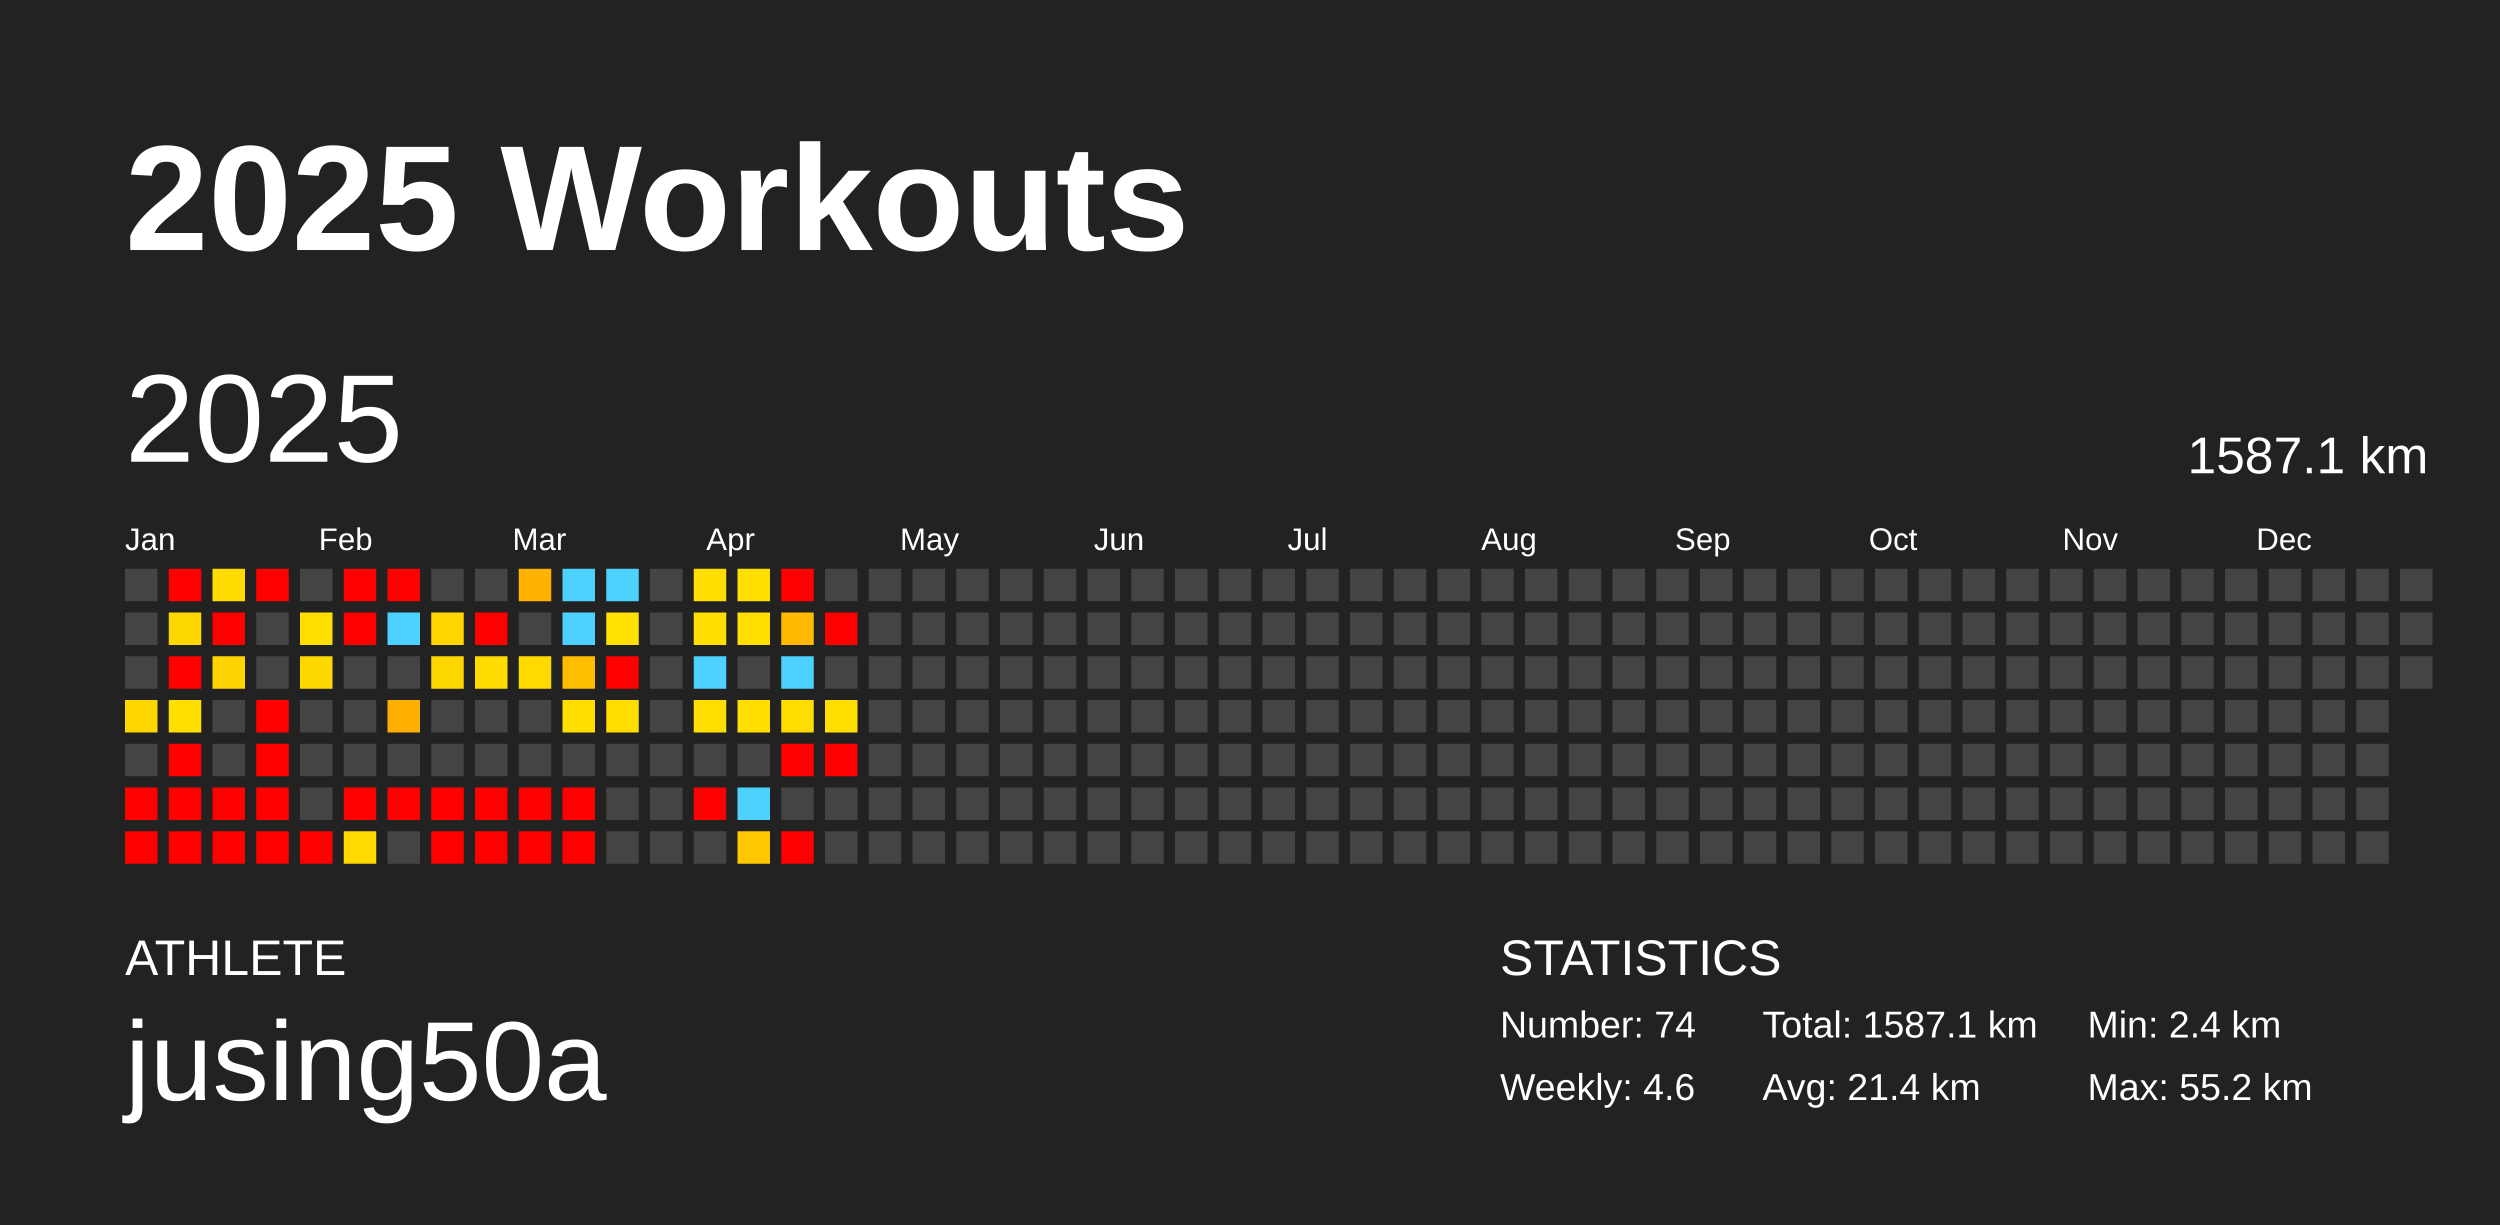
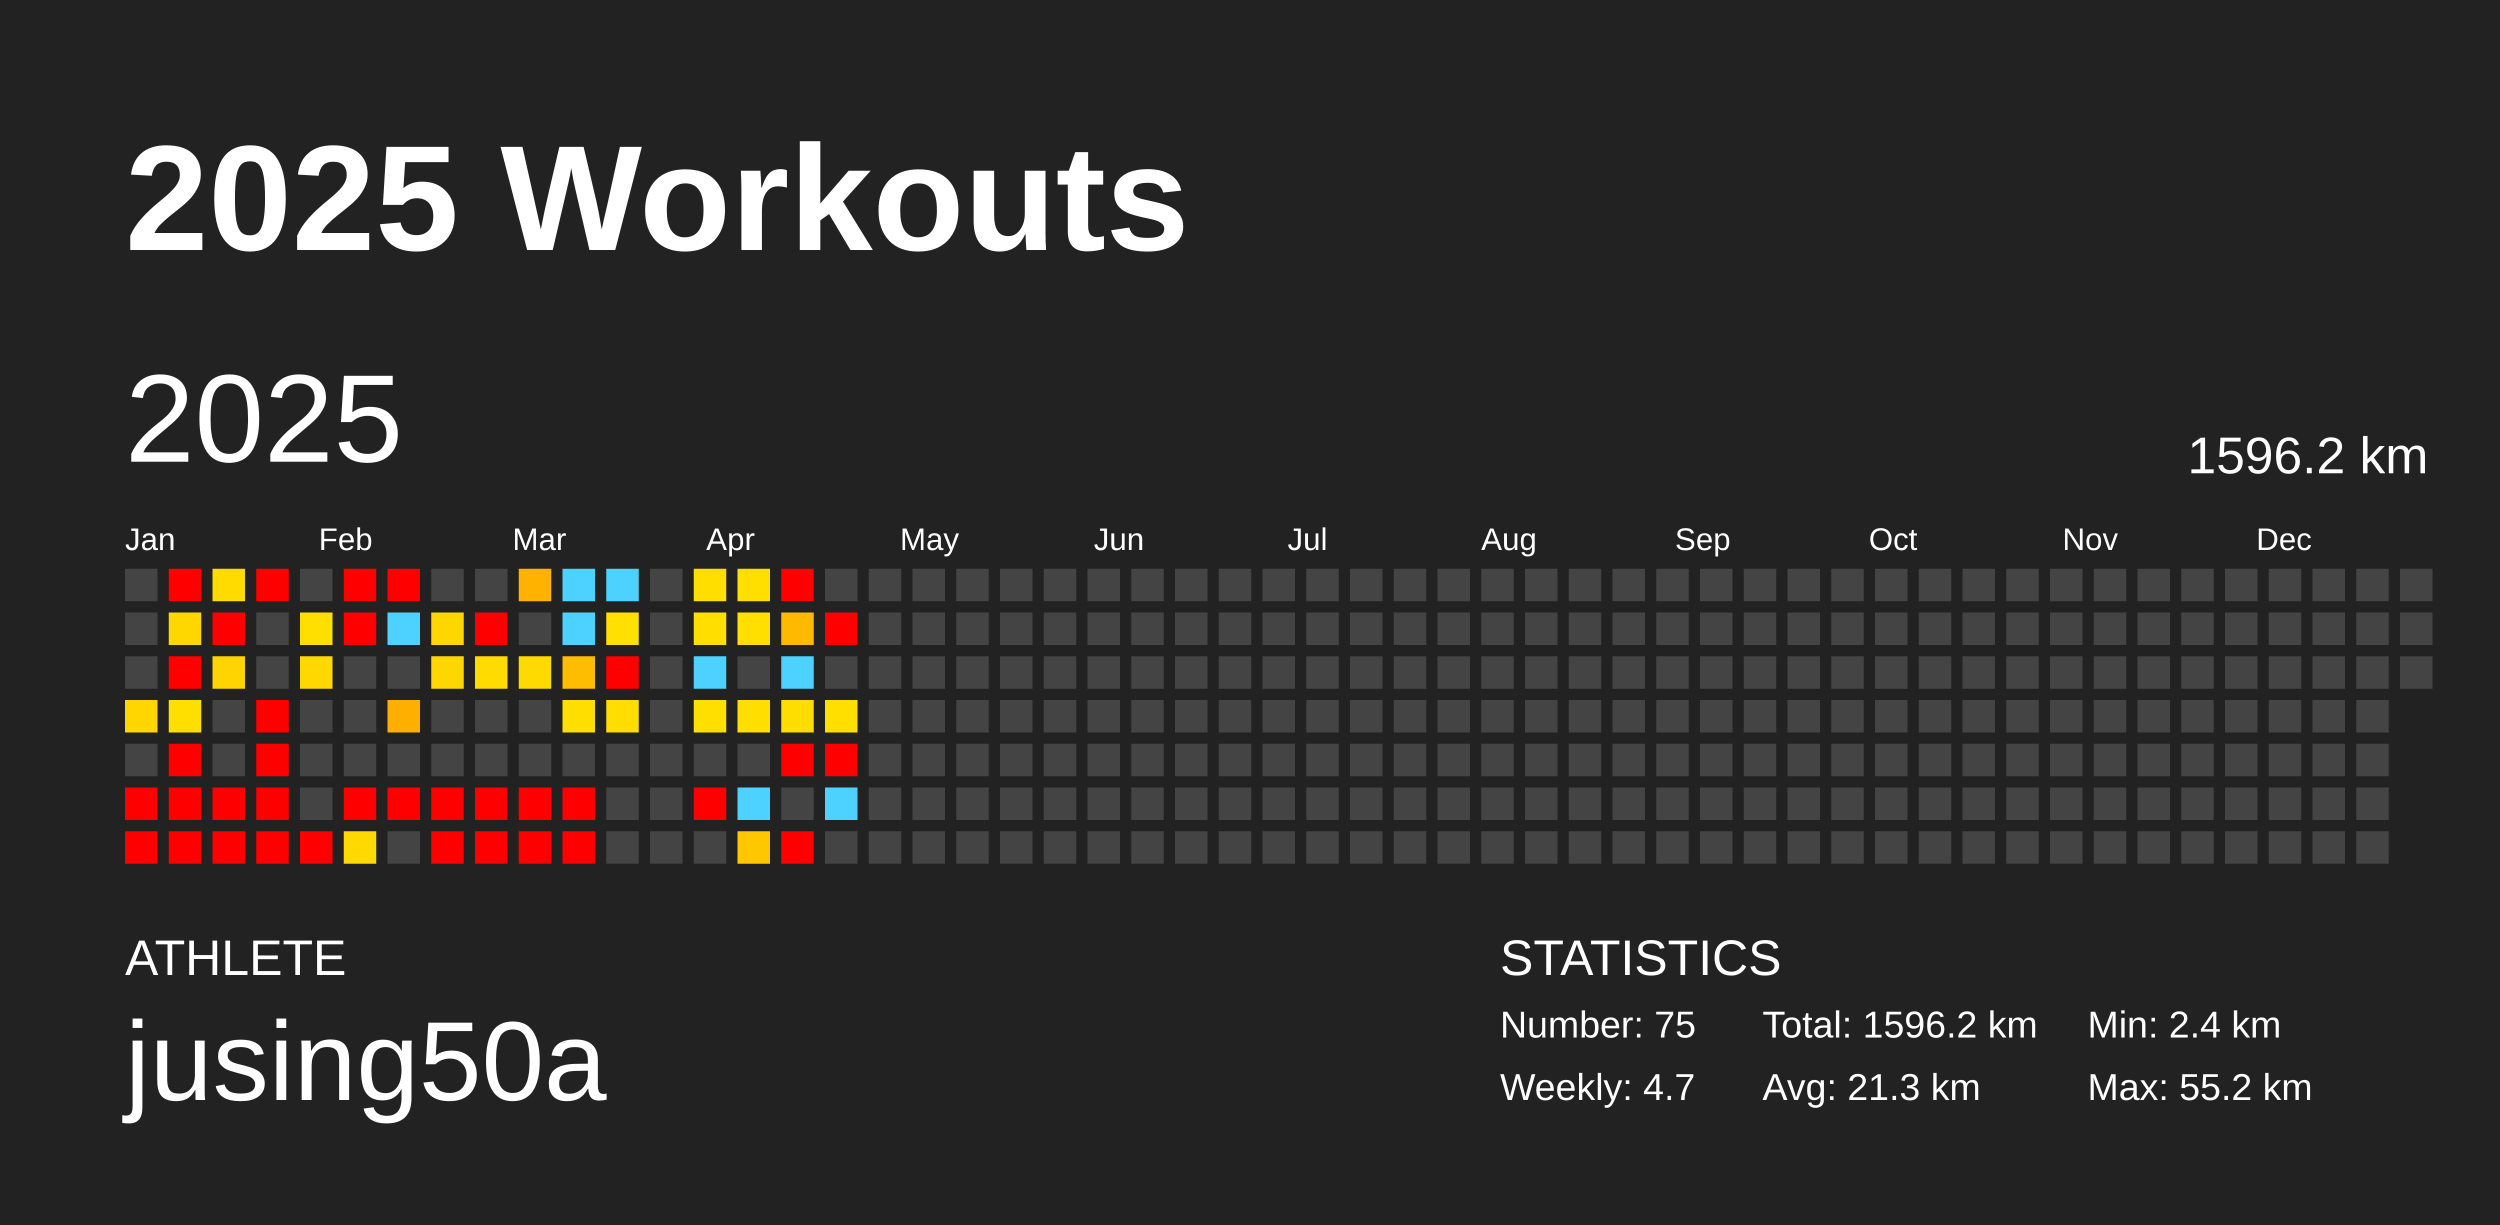
<svg xmlns="http://www.w3.org/2000/svg" baseProfile="full" height="98mm" version="1.1" viewBox="0,0,200,98" width="200mm">
  <defs />
  <rect fill="#222222" height="98" width="200" x="0" y="0" />
  <text fill="#FFFFFF" style="font-size:12px; font-family:Arial; font-weight:bold;" x="10" y="20">2025 Workouts</text>
  <text fill="#FFFFFF" style="font-size:4px; font-family:Arial" x="10" y="78">ATHLETE</text>
  <text fill="#FFFFFF" style="font-size:9px; font-family:Arial" x="10" y="88">jusing50a</text>
  <text fill="#FFFFFF" style="font-size:4px; font-family:Arial" x="120" y="78">STATISTICS</text>
-   <text fill="#FFFFFF" style="font-size:3px; font-family:Arial" x="120" y="83">Number: 74</text>
-   <text fill="#FFFFFF" style="font-size:3px; font-family:Arial" x="120" y="88">Weekly: 4.6</text>
-   <text fill="#FFFFFF" style="font-size:3px; font-family:Arial" x="141" y="83">Total: 1587.1 km</text>
-   <text fill="#FFFFFF" style="font-size:3px; font-family:Arial" x="141" y="88">Avg: 21.4 km</text>
+   <text fill="#FFFFFF" style="font-size:3px; font-family:Arial" x="120" y="83">Number: 75</text>
+   <text fill="#FFFFFF" style="font-size:3px; font-family:Arial" x="120" y="88">Weekly: 4.7</text>
+   <text fill="#FFFFFF" style="font-size:3px; font-family:Arial" x="141" y="83">Total: 1596.2 km</text>
+   <text fill="#FFFFFF" style="font-size:3px; font-family:Arial" x="141" y="88">Avg: 21.3 km</text>
  <text fill="#FFFFFF" style="font-size:3px; font-family:Arial" x="167" y="83">Min: 2.4 km</text>
  <text fill="#FFFFFF" style="font-size:3px; font-family:Arial" x="167" y="88">Max: 55.2 km</text>
  <text dominant-baseline="hanging" fill="#FFFFFF" style="font-size:10.0px; font-family:Arial;" x="10" y="30">2025</text>
-   <text dominant-baseline="hanging" fill="#FFFFFF" style="font-size:4.125px; font-family:Arial;" x="175" y="35">1587.1 km</text>
+   <text dominant-baseline="hanging" fill="#FFFFFF" style="font-size:4.125px; font-family:Arial;" x="175" y="35">1596.2 km</text>
  <text fill="#FFFFFF" style="font-size:2.5px; font-family:Arial" x="10.0" y="44">Jan</text>
  <text fill="#FFFFFF" style="font-size:2.5px; font-family:Arial" x="25.5" y="44">Feb</text>
  <text fill="#FFFFFF" style="font-size:2.5px; font-family:Arial" x="41.0" y="44">Mar</text>
  <text fill="#FFFFFF" style="font-size:2.5px; font-family:Arial" x="56.5" y="44">Apr</text>
  <text fill="#FFFFFF" style="font-size:2.5px; font-family:Arial" x="72.0" y="44">May</text>
  <text fill="#FFFFFF" style="font-size:2.5px; font-family:Arial" x="87.5" y="44">Jun</text>
  <text fill="#FFFFFF" style="font-size:2.5px; font-family:Arial" x="103.0" y="44">Jul</text>
  <text fill="#FFFFFF" style="font-size:2.5px; font-family:Arial" x="118.5" y="44">Aug</text>
  <text fill="#FFFFFF" style="font-size:2.5px; font-family:Arial" x="134.0" y="44">Sep</text>
  <text fill="#FFFFFF" style="font-size:2.5px; font-family:Arial" x="149.5" y="44">Oct</text>
  <text fill="#FFFFFF" style="font-size:2.5px; font-family:Arial" x="165.0" y="44">Nov</text>
  <text fill="#FFFFFF" style="font-size:2.5px; font-family:Arial" x="180.5" y="44">Dec</text>
  <rect fill="#444444" height="2.6" width="2.6" x="10.0" y="45.5" />
  <rect fill="#444444" height="2.6" width="2.6" x="10.0" y="49.0" />
  <rect fill="#444444" height="2.6" width="2.6" x="10.0" y="52.5" />
  <rect fill="#ffd600" height="2.6" width="2.6" x="10.0" y="56.0" />
  <rect fill="#444444" height="2.6" width="2.6" x="10.0" y="59.5" />
  <rect fill="red" height="2.6" width="2.6" x="10.0" y="63.0" />
  <rect fill="red" height="2.6" width="2.6" x="10.0" y="66.5" />
  <rect fill="red" height="2.6" width="2.6" x="13.5" y="45.5" />
  <rect fill="#ffd700" height="2.6" width="2.6" x="13.5" y="49.0" />
  <rect fill="red" height="2.6" width="2.6" x="13.5" y="52.5" />
  <rect fill="#ffdf00" height="2.6" width="2.6" x="13.5" y="56.0" />
  <rect fill="red" height="2.6" width="2.6" x="13.5" y="59.5" />
  <rect fill="red" height="2.6" width="2.6" x="13.5" y="63.0" />
  <rect fill="red" height="2.6" width="2.6" x="13.5" y="66.5" />
  <rect fill="#ffdb00" height="2.6" width="2.6" x="17.0" y="45.5" />
  <rect fill="red" height="2.6" width="2.6" x="17.0" y="49.0" />
  <rect fill="#ffd400" height="2.6" width="2.6" x="17.0" y="52.5" />
  <rect fill="#444444" height="2.6" width="2.6" x="17.0" y="56.0" />
  <rect fill="#444444" height="2.6" width="2.6" x="17.0" y="59.5" />
  <rect fill="red" height="2.6" width="2.6" x="17.0" y="63.0" />
  <rect fill="red" height="2.6" width="2.6" x="17.0" y="66.5" />
  <rect fill="red" height="2.6" width="2.6" x="20.5" y="45.5" />
  <rect fill="#444444" height="2.6" width="2.6" x="20.5" y="49.0" />
  <rect fill="#444444" height="2.6" width="2.6" x="20.5" y="52.5" />
  <rect fill="red" height="2.6" width="2.6" x="20.5" y="56.0" />
  <rect fill="red" height="2.6" width="2.6" x="20.5" y="59.5" />
  <rect fill="red" height="2.6" width="2.6" x="20.5" y="63.0" />
  <rect fill="red" height="2.6" width="2.6" x="20.5" y="66.5" />
  <rect fill="#444444" height="2.6" width="2.6" x="24.0" y="45.5" />
  <rect fill="#ffdf00" height="2.6" width="2.6" x="24.0" y="49.0" />
  <rect fill="#ffd800" height="2.6" width="2.6" x="24.0" y="52.5" />
  <rect fill="#444444" height="2.6" width="2.6" x="24.0" y="56.0" />
  <rect fill="#444444" height="2.6" width="2.6" x="24.0" y="59.5" />
  <rect fill="#444444" height="2.6" width="2.6" x="24.0" y="63.0" />
  <rect fill="red" height="2.6" width="2.6" x="24.0" y="66.5" />
  <rect fill="red" height="2.6" width="2.6" x="27.5" y="45.5" />
  <rect fill="red" height="2.6" width="2.6" x="27.5" y="49.0" />
  <rect fill="#444444" height="2.6" width="2.6" x="27.5" y="52.5" />
  <rect fill="#444444" height="2.6" width="2.6" x="27.5" y="56.0" />
  <rect fill="#444444" height="2.6" width="2.6" x="27.5" y="59.5" />
  <rect fill="red" height="2.6" width="2.6" x="27.5" y="63.0" />
  <rect fill="#ffd900" height="2.6" width="2.6" x="27.5" y="66.5" />
  <rect fill="red" height="2.6" width="2.6" x="31.0" y="45.5" />
  <rect fill="#4dd2ff" height="2.6" width="2.6" x="31.0" y="49.0" />
  <rect fill="#444444" height="2.6" width="2.6" x="31.0" y="52.5" />
  <rect fill="#ffaf00" height="2.6" width="2.6" x="31.0" y="56.0" />
  <rect fill="#444444" height="2.6" width="2.6" x="31.0" y="59.5" />
  <rect fill="red" height="2.6" width="2.6" x="31.0" y="63.0" />
  <rect fill="#444444" height="2.6" width="2.6" x="31.0" y="66.5" />
  <rect fill="#444444" height="2.6" width="2.6" x="34.5" y="45.5" />
  <rect fill="#ffd600" height="2.6" width="2.6" x="34.5" y="49.0" />
  <rect fill="#ffd700" height="2.6" width="2.6" x="34.5" y="52.5" />
  <rect fill="#444444" height="2.6" width="2.6" x="34.5" y="56.0" />
  <rect fill="#444444" height="2.6" width="2.6" x="34.5" y="59.5" />
  <rect fill="red" height="2.6" width="2.6" x="34.5" y="63.0" />
  <rect fill="red" height="2.6" width="2.6" x="34.5" y="66.5" />
  <rect fill="#444444" height="2.6" width="2.6" x="38.0" y="45.5" />
  <rect fill="red" height="2.6" width="2.6" x="38.0" y="49.0" />
  <rect fill="#ffdb00" height="2.6" width="2.6" x="38.0" y="52.5" />
  <rect fill="#444444" height="2.6" width="2.6" x="38.0" y="56.0" />
  <rect fill="#444444" height="2.6" width="2.6" x="38.0" y="59.5" />
  <rect fill="red" height="2.6" width="2.6" x="38.0" y="63.0" />
  <rect fill="red" height="2.6" width="2.6" x="38.0" y="66.5" />
  <rect fill="#ffb200" height="2.6" width="2.6" x="41.5" y="45.5" />
  <rect fill="#444444" height="2.6" width="2.6" x="41.5" y="49.0" />
  <rect fill="#ffda00" height="2.6" width="2.6" x="41.5" y="52.5" />
  <rect fill="#444444" height="2.6" width="2.6" x="41.5" y="56.0" />
  <rect fill="#444444" height="2.6" width="2.6" x="41.5" y="59.5" />
  <rect fill="red" height="2.6" width="2.6" x="41.5" y="63.0" />
  <rect fill="red" height="2.6" width="2.6" x="41.5" y="66.5" />
  <rect fill="#4dd2ff" height="2.6" width="2.6" x="45.0" y="45.5" />
  <rect fill="#4dd2ff" height="2.6" width="2.6" x="45.0" y="49.0" />
  <rect fill="#ffbd00" height="2.6" width="2.6" x="45.0" y="52.5" />
  <rect fill="#ffde00" height="2.6" width="2.6" x="45.0" y="56.0" />
  <rect fill="#444444" height="2.6" width="2.6" x="45.0" y="59.5" />
  <rect fill="red" height="2.6" width="2.6" x="45.0" y="63.0" />
  <rect fill="red" height="2.6" width="2.6" x="45.0" y="66.5" />
  <rect fill="#4dd2ff" height="2.6" width="2.6" x="48.5" y="45.5" />
  <rect fill="#ffe000" height="2.6" width="2.6" x="48.5" y="49.0" />
  <rect fill="red" height="2.6" width="2.6" x="48.5" y="52.5" />
  <rect fill="#ffdd00" height="2.6" width="2.6" x="48.5" y="56.0" />
  <rect fill="#444444" height="2.6" width="2.6" x="48.5" y="59.5" />
  <rect fill="#444444" height="2.6" width="2.6" x="48.5" y="63.0" />
  <rect fill="#444444" height="2.6" width="2.6" x="48.5" y="66.5" />
  <rect fill="#444444" height="2.6" width="2.6" x="52.0" y="45.5" />
  <rect fill="#444444" height="2.6" width="2.6" x="52.0" y="49.0" />
  <rect fill="#444444" height="2.6" width="2.6" x="52.0" y="52.5" />
  <rect fill="#444444" height="2.6" width="2.6" x="52.0" y="56.0" />
  <rect fill="#444444" height="2.6" width="2.6" x="52.0" y="59.5" />
  <rect fill="#444444" height="2.6" width="2.6" x="52.0" y="63.0" />
  <rect fill="#444444" height="2.6" width="2.6" x="52.0" y="66.5" />
  <rect fill="#ffde00" height="2.6" width="2.6" x="55.5" y="45.5" />
  <rect fill="#ffde00" height="2.6" width="2.6" x="55.5" y="49.0" />
  <rect fill="#4dd2ff" height="2.6" width="2.6" x="55.5" y="52.5" />
  <rect fill="#ffdf00" height="2.6" width="2.6" x="55.5" y="56.0" />
  <rect fill="#444444" height="2.6" width="2.6" x="55.5" y="59.5" />
  <rect fill="red" height="2.6" width="2.6" x="55.5" y="63.0" />
  <rect fill="#444444" height="2.6" width="2.6" x="55.5" y="66.5" />
  <rect fill="#ffdf00" height="2.6" width="2.6" x="59.0" y="45.5" />
  <rect fill="#ffdf00" height="2.6" width="2.6" x="59.0" y="49.0" />
  <rect fill="#444444" height="2.6" width="2.6" x="59.0" y="52.5" />
  <rect fill="#ffde00" height="2.6" width="2.6" x="59.0" y="56.0" />
  <rect fill="#444444" height="2.6" width="2.6" x="59.0" y="59.5" />
  <rect fill="#4dd2ff" height="2.6" width="2.6" x="59.0" y="63.0" />
  <rect fill="#ffc700" height="2.6" width="2.6" x="59.0" y="66.5" />
  <rect fill="red" height="2.6" width="2.6" x="62.5" y="45.5" />
  <rect fill="#ffba00" height="2.6" width="2.6" x="62.5" y="49.0" />
  <rect fill="#4dd2ff" height="2.6" width="2.6" x="62.5" y="52.5" />
  <rect fill="#ffdd00" height="2.6" width="2.6" x="62.5" y="56.0" />
  <rect fill="red" height="2.6" width="2.6" x="62.5" y="59.5" />
  <rect fill="#444444" height="2.6" width="2.6" x="62.5" y="63.0" />
  <rect fill="red" height="2.6" width="2.6" x="62.5" y="66.5" />
  <rect fill="#444444" height="2.6" width="2.6" x="66.0" y="45.5" />
  <rect fill="red" height="2.6" width="2.6" x="66.0" y="49.0" />
  <rect fill="#444444" height="2.6" width="2.6" x="66.0" y="52.5" />
  <rect fill="#ffdf00" height="2.6" width="2.6" x="66.0" y="56.0" />
  <rect fill="red" height="2.6" width="2.6" x="66.0" y="59.5" />
-   <rect fill="#444444" height="2.6" width="2.6" x="66.0" y="63.0" />
+   <rect fill="#4dd2ff" height="2.6" width="2.6" x="66.0" y="63.0" />
  <rect fill="#444444" height="2.6" width="2.6" x="66.0" y="66.5" />
  <rect fill="#444444" height="2.6" width="2.6" x="69.5" y="45.5" />
  <rect fill="#444444" height="2.6" width="2.6" x="69.5" y="49.0" />
  <rect fill="#444444" height="2.6" width="2.6" x="69.5" y="52.5" />
  <rect fill="#444444" height="2.6" width="2.6" x="69.5" y="56.0" />
  <rect fill="#444444" height="2.6" width="2.6" x="69.5" y="59.5" />
  <rect fill="#444444" height="2.6" width="2.6" x="69.5" y="63.0" />
  <rect fill="#444444" height="2.6" width="2.6" x="69.5" y="66.5" />
  <rect fill="#444444" height="2.6" width="2.6" x="73.0" y="45.5" />
  <rect fill="#444444" height="2.6" width="2.6" x="73.0" y="49.0" />
  <rect fill="#444444" height="2.6" width="2.6" x="73.0" y="52.5" />
  <rect fill="#444444" height="2.6" width="2.6" x="73.0" y="56.0" />
  <rect fill="#444444" height="2.6" width="2.6" x="73.0" y="59.5" />
  <rect fill="#444444" height="2.6" width="2.6" x="73.0" y="63.0" />
  <rect fill="#444444" height="2.6" width="2.6" x="73.0" y="66.5" />
  <rect fill="#444444" height="2.6" width="2.6" x="76.5" y="45.5" />
  <rect fill="#444444" height="2.6" width="2.6" x="76.5" y="49.0" />
  <rect fill="#444444" height="2.6" width="2.6" x="76.5" y="52.5" />
  <rect fill="#444444" height="2.6" width="2.6" x="76.5" y="56.0" />
  <rect fill="#444444" height="2.6" width="2.6" x="76.5" y="59.5" />
  <rect fill="#444444" height="2.6" width="2.6" x="76.5" y="63.0" />
  <rect fill="#444444" height="2.6" width="2.6" x="76.5" y="66.5" />
  <rect fill="#444444" height="2.6" width="2.6" x="80.0" y="45.5" />
  <rect fill="#444444" height="2.6" width="2.6" x="80.0" y="49.0" />
  <rect fill="#444444" height="2.6" width="2.6" x="80.0" y="52.5" />
  <rect fill="#444444" height="2.6" width="2.6" x="80.0" y="56.0" />
  <rect fill="#444444" height="2.6" width="2.6" x="80.0" y="59.5" />
  <rect fill="#444444" height="2.6" width="2.6" x="80.0" y="63.0" />
  <rect fill="#444444" height="2.6" width="2.6" x="80.0" y="66.5" />
  <rect fill="#444444" height="2.6" width="2.6" x="83.5" y="45.5" />
  <rect fill="#444444" height="2.6" width="2.6" x="83.5" y="49.0" />
  <rect fill="#444444" height="2.6" width="2.6" x="83.5" y="52.5" />
  <rect fill="#444444" height="2.6" width="2.6" x="83.5" y="56.0" />
  <rect fill="#444444" height="2.6" width="2.6" x="83.5" y="59.5" />
  <rect fill="#444444" height="2.6" width="2.6" x="83.5" y="63.0" />
  <rect fill="#444444" height="2.6" width="2.6" x="83.5" y="66.5" />
  <rect fill="#444444" height="2.6" width="2.6" x="87.0" y="45.5" />
  <rect fill="#444444" height="2.6" width="2.6" x="87.0" y="49.0" />
  <rect fill="#444444" height="2.6" width="2.6" x="87.0" y="52.5" />
  <rect fill="#444444" height="2.6" width="2.6" x="87.0" y="56.0" />
  <rect fill="#444444" height="2.6" width="2.6" x="87.0" y="59.5" />
  <rect fill="#444444" height="2.6" width="2.6" x="87.0" y="63.0" />
  <rect fill="#444444" height="2.6" width="2.6" x="87.0" y="66.5" />
  <rect fill="#444444" height="2.6" width="2.6" x="90.5" y="45.5" />
  <rect fill="#444444" height="2.6" width="2.6" x="90.5" y="49.0" />
  <rect fill="#444444" height="2.6" width="2.6" x="90.5" y="52.5" />
  <rect fill="#444444" height="2.6" width="2.6" x="90.5" y="56.0" />
  <rect fill="#444444" height="2.6" width="2.6" x="90.5" y="59.5" />
  <rect fill="#444444" height="2.6" width="2.6" x="90.5" y="63.0" />
  <rect fill="#444444" height="2.6" width="2.6" x="90.5" y="66.5" />
  <rect fill="#444444" height="2.6" width="2.6" x="94.0" y="45.5" />
  <rect fill="#444444" height="2.6" width="2.6" x="94.0" y="49.0" />
  <rect fill="#444444" height="2.6" width="2.6" x="94.0" y="52.5" />
  <rect fill="#444444" height="2.6" width="2.6" x="94.0" y="56.0" />
  <rect fill="#444444" height="2.6" width="2.6" x="94.0" y="59.5" />
  <rect fill="#444444" height="2.6" width="2.6" x="94.0" y="63.0" />
  <rect fill="#444444" height="2.6" width="2.6" x="94.0" y="66.5" />
  <rect fill="#444444" height="2.6" width="2.6" x="97.5" y="45.5" />
  <rect fill="#444444" height="2.6" width="2.6" x="97.5" y="49.0" />
  <rect fill="#444444" height="2.6" width="2.6" x="97.5" y="52.5" />
  <rect fill="#444444" height="2.6" width="2.6" x="97.5" y="56.0" />
  <rect fill="#444444" height="2.6" width="2.6" x="97.5" y="59.5" />
  <rect fill="#444444" height="2.6" width="2.6" x="97.5" y="63.0" />
  <rect fill="#444444" height="2.6" width="2.6" x="97.5" y="66.5" />
  <rect fill="#444444" height="2.6" width="2.6" x="101.0" y="45.5" />
  <rect fill="#444444" height="2.6" width="2.6" x="101.0" y="49.0" />
  <rect fill="#444444" height="2.6" width="2.6" x="101.0" y="52.5" />
  <rect fill="#444444" height="2.6" width="2.6" x="101.0" y="56.0" />
  <rect fill="#444444" height="2.6" width="2.6" x="101.0" y="59.5" />
  <rect fill="#444444" height="2.6" width="2.6" x="101.0" y="63.0" />
  <rect fill="#444444" height="2.6" width="2.6" x="101.0" y="66.5" />
  <rect fill="#444444" height="2.6" width="2.6" x="104.5" y="45.5" />
  <rect fill="#444444" height="2.6" width="2.6" x="104.5" y="49.0" />
  <rect fill="#444444" height="2.6" width="2.6" x="104.5" y="52.5" />
  <rect fill="#444444" height="2.6" width="2.6" x="104.5" y="56.0" />
  <rect fill="#444444" height="2.6" width="2.6" x="104.5" y="59.5" />
  <rect fill="#444444" height="2.6" width="2.6" x="104.5" y="63.0" />
  <rect fill="#444444" height="2.6" width="2.6" x="104.5" y="66.5" />
  <rect fill="#444444" height="2.6" width="2.6" x="108.0" y="45.5" />
  <rect fill="#444444" height="2.6" width="2.6" x="108.0" y="49.0" />
  <rect fill="#444444" height="2.6" width="2.6" x="108.0" y="52.5" />
  <rect fill="#444444" height="2.6" width="2.6" x="108.0" y="56.0" />
  <rect fill="#444444" height="2.6" width="2.6" x="108.0" y="59.5" />
  <rect fill="#444444" height="2.6" width="2.6" x="108.0" y="63.0" />
  <rect fill="#444444" height="2.6" width="2.6" x="108.0" y="66.5" />
  <rect fill="#444444" height="2.6" width="2.6" x="111.5" y="45.5" />
  <rect fill="#444444" height="2.6" width="2.6" x="111.5" y="49.0" />
  <rect fill="#444444" height="2.6" width="2.6" x="111.5" y="52.5" />
  <rect fill="#444444" height="2.6" width="2.6" x="111.5" y="56.0" />
  <rect fill="#444444" height="2.6" width="2.6" x="111.5" y="59.5" />
  <rect fill="#444444" height="2.6" width="2.6" x="111.5" y="63.0" />
  <rect fill="#444444" height="2.6" width="2.6" x="111.5" y="66.5" />
  <rect fill="#444444" height="2.6" width="2.6" x="115.0" y="45.5" />
  <rect fill="#444444" height="2.6" width="2.6" x="115.0" y="49.0" />
  <rect fill="#444444" height="2.6" width="2.6" x="115.0" y="52.5" />
  <rect fill="#444444" height="2.6" width="2.6" x="115.0" y="56.0" />
  <rect fill="#444444" height="2.6" width="2.6" x="115.0" y="59.5" />
  <rect fill="#444444" height="2.6" width="2.6" x="115.0" y="63.0" />
  <rect fill="#444444" height="2.6" width="2.6" x="115.0" y="66.5" />
  <rect fill="#444444" height="2.6" width="2.6" x="118.5" y="45.5" />
  <rect fill="#444444" height="2.6" width="2.6" x="118.5" y="49.0" />
  <rect fill="#444444" height="2.6" width="2.6" x="118.5" y="52.5" />
  <rect fill="#444444" height="2.6" width="2.6" x="118.5" y="56.0" />
  <rect fill="#444444" height="2.6" width="2.6" x="118.5" y="59.5" />
  <rect fill="#444444" height="2.6" width="2.6" x="118.5" y="63.0" />
  <rect fill="#444444" height="2.6" width="2.6" x="118.5" y="66.5" />
  <rect fill="#444444" height="2.6" width="2.6" x="122.0" y="45.5" />
  <rect fill="#444444" height="2.6" width="2.6" x="122.0" y="49.0" />
  <rect fill="#444444" height="2.6" width="2.6" x="122.0" y="52.5" />
  <rect fill="#444444" height="2.6" width="2.6" x="122.0" y="56.0" />
  <rect fill="#444444" height="2.6" width="2.6" x="122.0" y="59.5" />
  <rect fill="#444444" height="2.6" width="2.6" x="122.0" y="63.0" />
  <rect fill="#444444" height="2.6" width="2.6" x="122.0" y="66.5" />
  <rect fill="#444444" height="2.6" width="2.6" x="125.5" y="45.5" />
  <rect fill="#444444" height="2.6" width="2.6" x="125.5" y="49.0" />
  <rect fill="#444444" height="2.6" width="2.6" x="125.5" y="52.5" />
  <rect fill="#444444" height="2.6" width="2.6" x="125.5" y="56.0" />
  <rect fill="#444444" height="2.6" width="2.6" x="125.5" y="59.5" />
  <rect fill="#444444" height="2.6" width="2.6" x="125.5" y="63.0" />
  <rect fill="#444444" height="2.6" width="2.6" x="125.5" y="66.5" />
  <rect fill="#444444" height="2.6" width="2.6" x="129.0" y="45.5" />
  <rect fill="#444444" height="2.6" width="2.6" x="129.0" y="49.0" />
  <rect fill="#444444" height="2.6" width="2.6" x="129.0" y="52.5" />
  <rect fill="#444444" height="2.6" width="2.6" x="129.0" y="56.0" />
  <rect fill="#444444" height="2.6" width="2.6" x="129.0" y="59.5" />
  <rect fill="#444444" height="2.6" width="2.6" x="129.0" y="63.0" />
  <rect fill="#444444" height="2.6" width="2.6" x="129.0" y="66.5" />
  <rect fill="#444444" height="2.6" width="2.6" x="132.5" y="45.5" />
  <rect fill="#444444" height="2.6" width="2.6" x="132.5" y="49.0" />
  <rect fill="#444444" height="2.6" width="2.6" x="132.5" y="52.5" />
  <rect fill="#444444" height="2.6" width="2.6" x="132.5" y="56.0" />
  <rect fill="#444444" height="2.6" width="2.6" x="132.5" y="59.5" />
  <rect fill="#444444" height="2.6" width="2.6" x="132.5" y="63.0" />
  <rect fill="#444444" height="2.6" width="2.6" x="132.5" y="66.5" />
  <rect fill="#444444" height="2.6" width="2.6" x="136.0" y="45.5" />
  <rect fill="#444444" height="2.6" width="2.6" x="136.0" y="49.0" />
  <rect fill="#444444" height="2.6" width="2.6" x="136.0" y="52.5" />
  <rect fill="#444444" height="2.6" width="2.6" x="136.0" y="56.0" />
  <rect fill="#444444" height="2.6" width="2.6" x="136.0" y="59.5" />
  <rect fill="#444444" height="2.6" width="2.6" x="136.0" y="63.0" />
  <rect fill="#444444" height="2.6" width="2.6" x="136.0" y="66.5" />
  <rect fill="#444444" height="2.6" width="2.6" x="139.5" y="45.5" />
  <rect fill="#444444" height="2.6" width="2.6" x="139.5" y="49.0" />
  <rect fill="#444444" height="2.6" width="2.6" x="139.5" y="52.5" />
  <rect fill="#444444" height="2.6" width="2.6" x="139.5" y="56.0" />
  <rect fill="#444444" height="2.6" width="2.6" x="139.5" y="59.5" />
  <rect fill="#444444" height="2.6" width="2.6" x="139.5" y="63.0" />
  <rect fill="#444444" height="2.6" width="2.6" x="139.5" y="66.5" />
  <rect fill="#444444" height="2.6" width="2.6" x="143.0" y="45.5" />
  <rect fill="#444444" height="2.6" width="2.6" x="143.0" y="49.0" />
  <rect fill="#444444" height="2.6" width="2.6" x="143.0" y="52.5" />
  <rect fill="#444444" height="2.6" width="2.6" x="143.0" y="56.0" />
  <rect fill="#444444" height="2.6" width="2.6" x="143.0" y="59.5" />
  <rect fill="#444444" height="2.6" width="2.6" x="143.0" y="63.0" />
  <rect fill="#444444" height="2.6" width="2.6" x="143.0" y="66.5" />
  <rect fill="#444444" height="2.6" width="2.6" x="146.5" y="45.5" />
  <rect fill="#444444" height="2.6" width="2.6" x="146.5" y="49.0" />
  <rect fill="#444444" height="2.6" width="2.6" x="146.5" y="52.5" />
  <rect fill="#444444" height="2.6" width="2.6" x="146.5" y="56.0" />
  <rect fill="#444444" height="2.6" width="2.6" x="146.5" y="59.5" />
  <rect fill="#444444" height="2.6" width="2.6" x="146.5" y="63.0" />
  <rect fill="#444444" height="2.6" width="2.6" x="146.5" y="66.5" />
  <rect fill="#444444" height="2.6" width="2.6" x="150.0" y="45.5" />
  <rect fill="#444444" height="2.6" width="2.6" x="150.0" y="49.0" />
  <rect fill="#444444" height="2.6" width="2.6" x="150.0" y="52.5" />
  <rect fill="#444444" height="2.6" width="2.6" x="150.0" y="56.0" />
  <rect fill="#444444" height="2.6" width="2.6" x="150.0" y="59.5" />
  <rect fill="#444444" height="2.6" width="2.6" x="150.0" y="63.0" />
  <rect fill="#444444" height="2.6" width="2.6" x="150.0" y="66.5" />
  <rect fill="#444444" height="2.6" width="2.6" x="153.5" y="45.5" />
  <rect fill="#444444" height="2.6" width="2.6" x="153.5" y="49.0" />
  <rect fill="#444444" height="2.6" width="2.6" x="153.5" y="52.5" />
  <rect fill="#444444" height="2.6" width="2.6" x="153.5" y="56.0" />
  <rect fill="#444444" height="2.6" width="2.6" x="153.5" y="59.5" />
  <rect fill="#444444" height="2.6" width="2.6" x="153.5" y="63.0" />
  <rect fill="#444444" height="2.6" width="2.6" x="153.5" y="66.5" />
  <rect fill="#444444" height="2.6" width="2.6" x="157.0" y="45.5" />
  <rect fill="#444444" height="2.6" width="2.6" x="157.0" y="49.0" />
  <rect fill="#444444" height="2.6" width="2.6" x="157.0" y="52.5" />
  <rect fill="#444444" height="2.6" width="2.6" x="157.0" y="56.0" />
  <rect fill="#444444" height="2.6" width="2.6" x="157.0" y="59.5" />
  <rect fill="#444444" height="2.6" width="2.6" x="157.0" y="63.0" />
  <rect fill="#444444" height="2.6" width="2.6" x="157.0" y="66.5" />
  <rect fill="#444444" height="2.6" width="2.6" x="160.5" y="45.5" />
  <rect fill="#444444" height="2.6" width="2.6" x="160.5" y="49.0" />
  <rect fill="#444444" height="2.6" width="2.6" x="160.5" y="52.5" />
  <rect fill="#444444" height="2.6" width="2.6" x="160.5" y="56.0" />
  <rect fill="#444444" height="2.6" width="2.6" x="160.5" y="59.5" />
  <rect fill="#444444" height="2.6" width="2.6" x="160.5" y="63.0" />
  <rect fill="#444444" height="2.6" width="2.6" x="160.5" y="66.5" />
  <rect fill="#444444" height="2.6" width="2.6" x="164.0" y="45.5" />
  <rect fill="#444444" height="2.6" width="2.6" x="164.0" y="49.0" />
  <rect fill="#444444" height="2.6" width="2.6" x="164.0" y="52.5" />
  <rect fill="#444444" height="2.6" width="2.6" x="164.0" y="56.0" />
  <rect fill="#444444" height="2.6" width="2.6" x="164.0" y="59.5" />
  <rect fill="#444444" height="2.6" width="2.6" x="164.0" y="63.0" />
  <rect fill="#444444" height="2.6" width="2.6" x="164.0" y="66.5" />
  <rect fill="#444444" height="2.6" width="2.6" x="167.5" y="45.5" />
  <rect fill="#444444" height="2.6" width="2.6" x="167.5" y="49.0" />
  <rect fill="#444444" height="2.6" width="2.6" x="167.5" y="52.5" />
  <rect fill="#444444" height="2.6" width="2.6" x="167.5" y="56.0" />
  <rect fill="#444444" height="2.6" width="2.6" x="167.5" y="59.5" />
  <rect fill="#444444" height="2.6" width="2.6" x="167.5" y="63.0" />
  <rect fill="#444444" height="2.6" width="2.6" x="167.5" y="66.5" />
  <rect fill="#444444" height="2.6" width="2.6" x="171.0" y="45.5" />
  <rect fill="#444444" height="2.6" width="2.6" x="171.0" y="49.0" />
  <rect fill="#444444" height="2.6" width="2.6" x="171.0" y="52.5" />
  <rect fill="#444444" height="2.6" width="2.6" x="171.0" y="56.0" />
  <rect fill="#444444" height="2.6" width="2.6" x="171.0" y="59.5" />
  <rect fill="#444444" height="2.6" width="2.6" x="171.0" y="63.0" />
  <rect fill="#444444" height="2.6" width="2.6" x="171.0" y="66.5" />
  <rect fill="#444444" height="2.6" width="2.6" x="174.5" y="45.5" />
  <rect fill="#444444" height="2.6" width="2.6" x="174.5" y="49.0" />
  <rect fill="#444444" height="2.6" width="2.6" x="174.5" y="52.5" />
  <rect fill="#444444" height="2.6" width="2.6" x="174.5" y="56.0" />
  <rect fill="#444444" height="2.6" width="2.6" x="174.5" y="59.5" />
  <rect fill="#444444" height="2.6" width="2.6" x="174.5" y="63.0" />
  <rect fill="#444444" height="2.6" width="2.6" x="174.5" y="66.5" />
  <rect fill="#444444" height="2.6" width="2.6" x="178.0" y="45.5" />
  <rect fill="#444444" height="2.6" width="2.6" x="178.0" y="49.0" />
  <rect fill="#444444" height="2.6" width="2.6" x="178.0" y="52.5" />
  <rect fill="#444444" height="2.6" width="2.6" x="178.0" y="56.0" />
  <rect fill="#444444" height="2.6" width="2.6" x="178.0" y="59.5" />
  <rect fill="#444444" height="2.6" width="2.6" x="178.0" y="63.0" />
  <rect fill="#444444" height="2.6" width="2.6" x="178.0" y="66.5" />
  <rect fill="#444444" height="2.6" width="2.6" x="181.5" y="45.5" />
  <rect fill="#444444" height="2.6" width="2.6" x="181.5" y="49.0" />
  <rect fill="#444444" height="2.6" width="2.6" x="181.5" y="52.5" />
  <rect fill="#444444" height="2.6" width="2.6" x="181.5" y="56.0" />
  <rect fill="#444444" height="2.6" width="2.6" x="181.5" y="59.5" />
  <rect fill="#444444" height="2.6" width="2.6" x="181.5" y="63.0" />
  <rect fill="#444444" height="2.6" width="2.6" x="181.5" y="66.5" />
  <rect fill="#444444" height="2.6" width="2.6" x="185.0" y="45.5" />
  <rect fill="#444444" height="2.6" width="2.6" x="185.0" y="49.0" />
  <rect fill="#444444" height="2.6" width="2.6" x="185.0" y="52.5" />
  <rect fill="#444444" height="2.6" width="2.6" x="185.0" y="56.0" />
  <rect fill="#444444" height="2.6" width="2.6" x="185.0" y="59.5" />
  <rect fill="#444444" height="2.6" width="2.6" x="185.0" y="63.0" />
  <rect fill="#444444" height="2.6" width="2.6" x="185.0" y="66.5" />
  <rect fill="#444444" height="2.6" width="2.6" x="188.5" y="45.5" />
  <rect fill="#444444" height="2.6" width="2.6" x="188.5" y="49.0" />
  <rect fill="#444444" height="2.6" width="2.6" x="188.5" y="52.5" />
  <rect fill="#444444" height="2.6" width="2.6" x="188.5" y="56.0" />
  <rect fill="#444444" height="2.6" width="2.6" x="188.5" y="59.5" />
  <rect fill="#444444" height="2.6" width="2.6" x="188.5" y="63.0" />
  <rect fill="#444444" height="2.6" width="2.6" x="188.5" y="66.5" />
  <rect fill="#444444" height="2.6" width="2.6" x="192.0" y="45.5" />
  <rect fill="#444444" height="2.6" width="2.6" x="192.0" y="49.0" />
  <rect fill="#444444" height="2.6" width="2.6" x="192.0" y="52.5" />
</svg>
